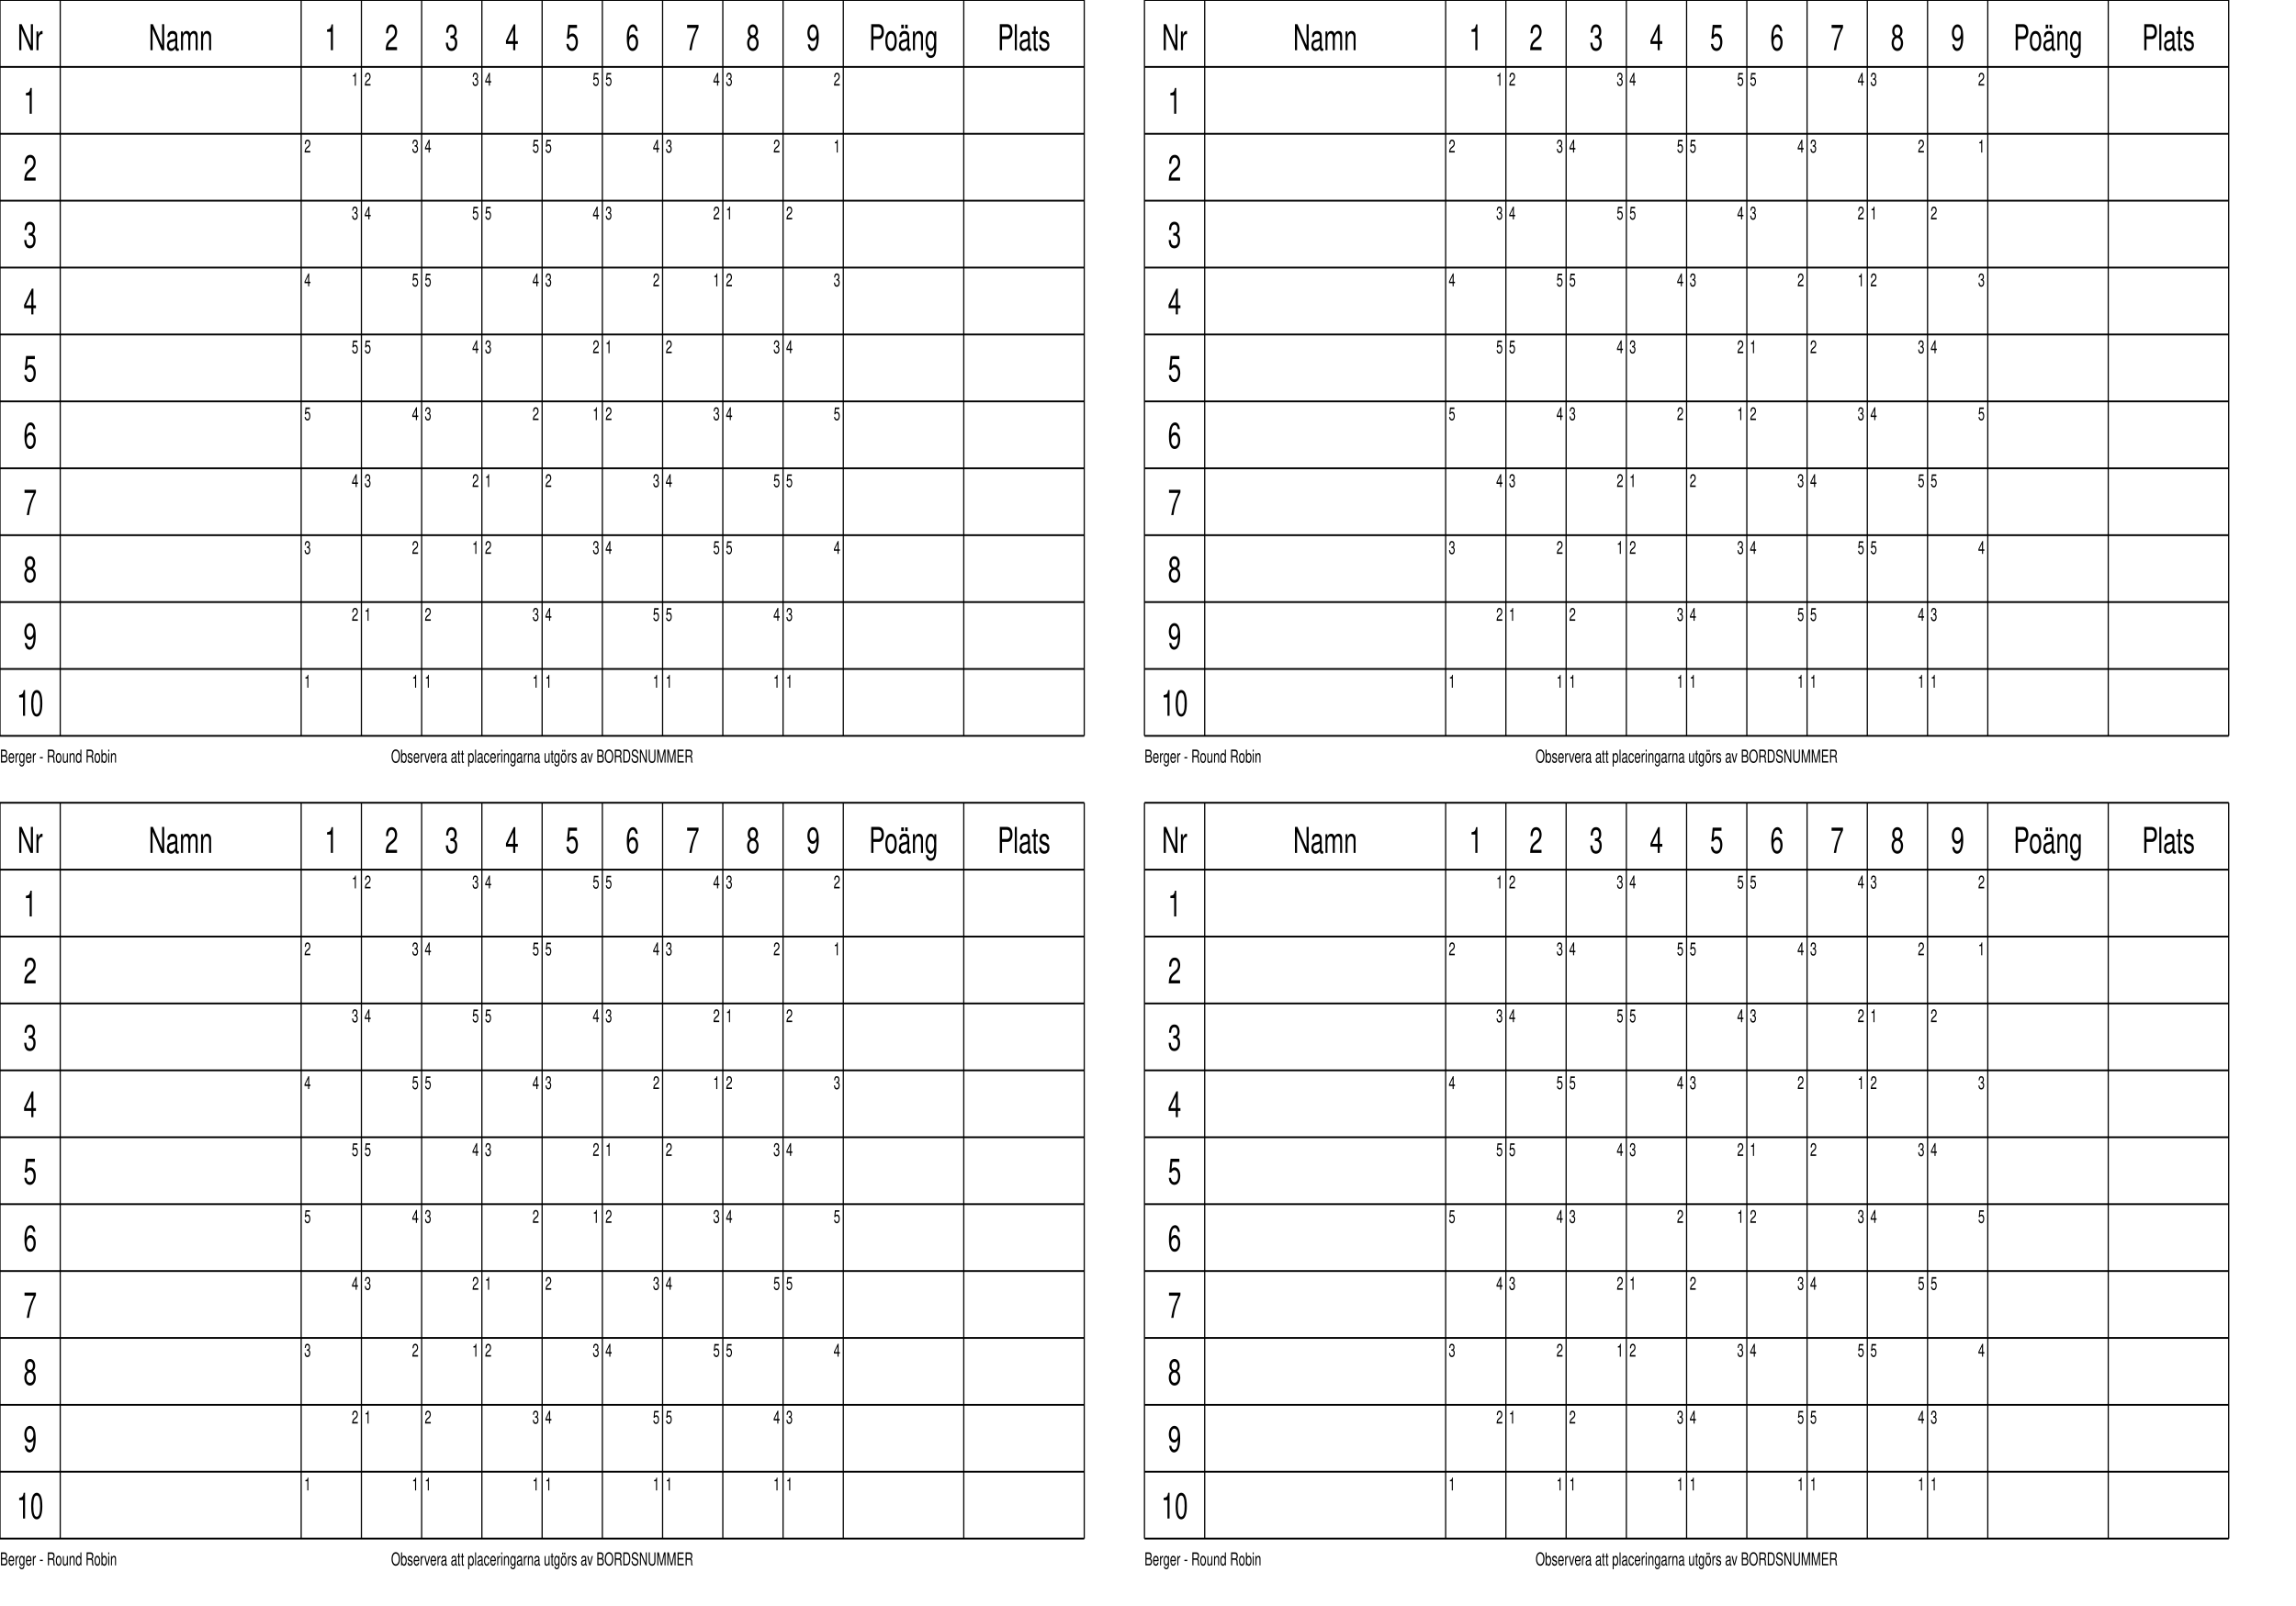
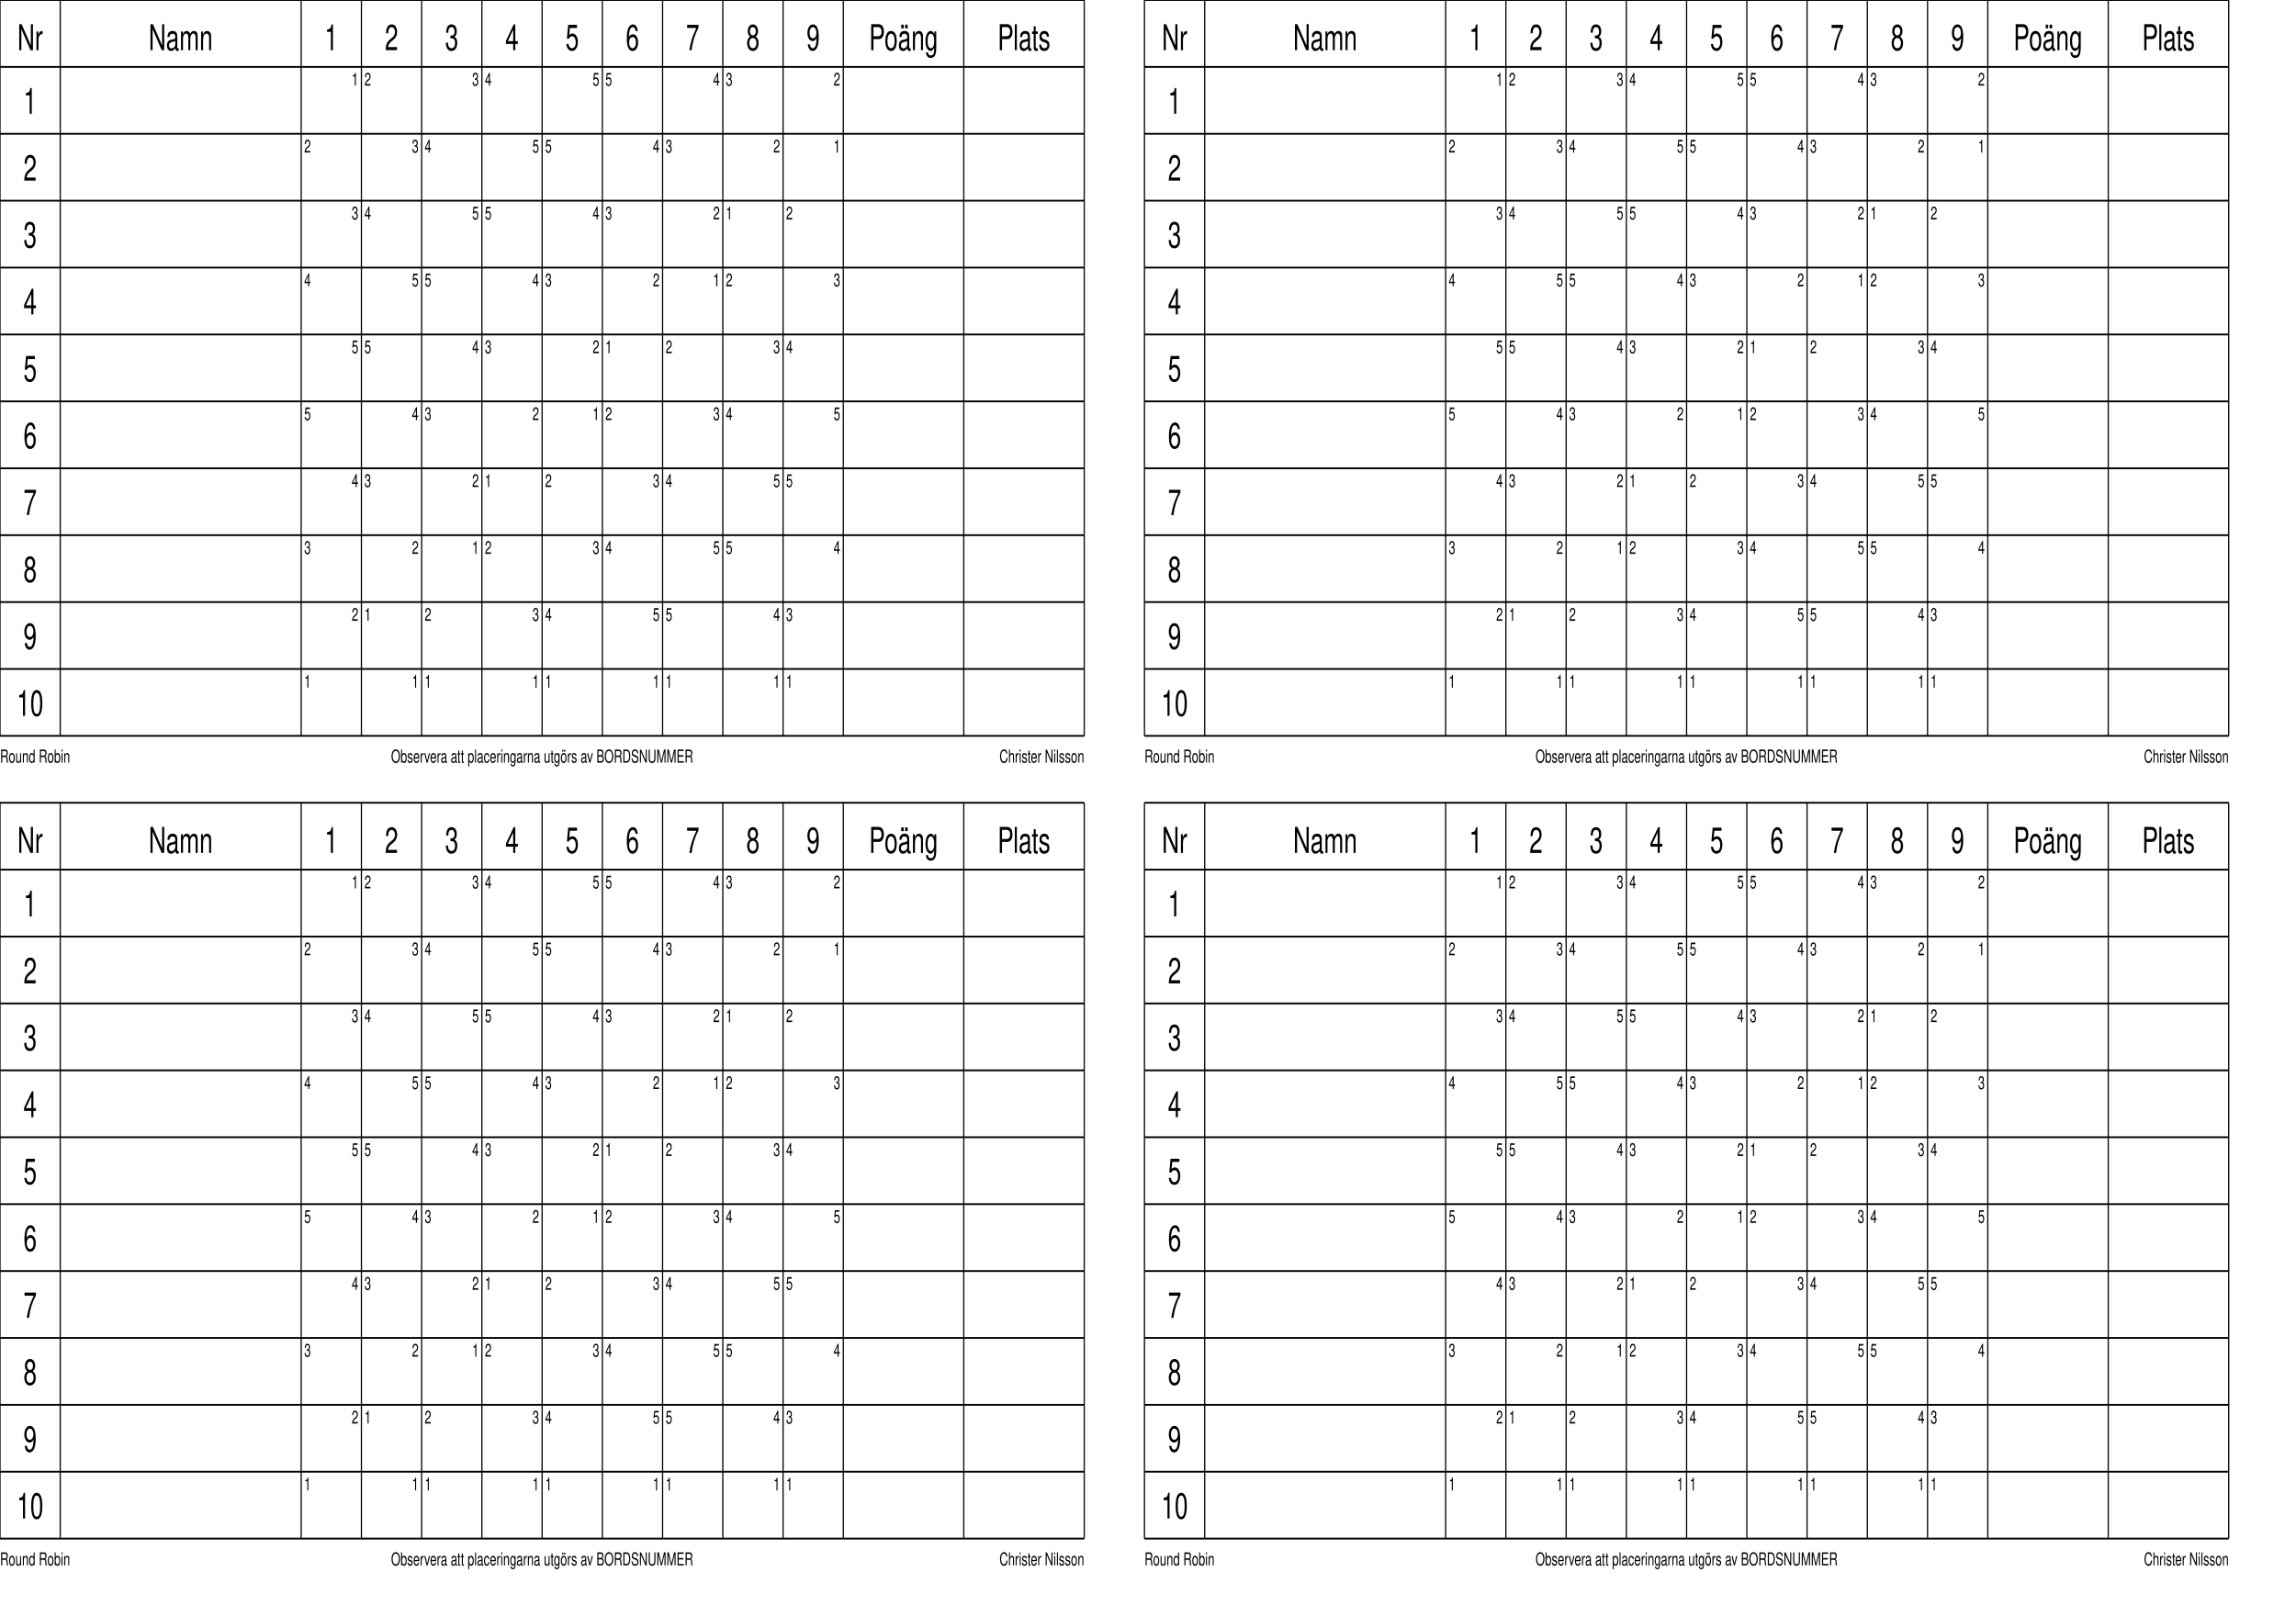
- <svg xmlns="http://www.w3.org/2000/svg" version="1.1" width="1630" height="1140">
+ <svg xmlns="http://www.w3.org/2000/svg" version="1.1" viewBox="0 0 1630 1140">
  <defs>
    <g id="berger">
+       <style> text {font-family: Helvetica, sans-serif;}</style>
      <line x1="0" y1="0" x2="0" y2="412.5" stroke="black" />
-       <text font-family="Helvetica" font-size="1.667em" text-anchor="middle" x="25" y="28.125">Nr</text>
+       <text font-size="1.667em" text-anchor="middle" x="25" y="28.125">Nr</text>
      <line x1="50" y1="0" x2="50" y2="412.5" stroke="black" />
-       <text font-family="Helvetica" font-size="1.667em" text-anchor="middle" x="150" y="28.125">Namn</text>
+       <text font-size="1.667em" text-anchor="middle" x="150" y="28.125">Namn</text>
      <line x1="250" y1="0" x2="250" y2="412.5" stroke="black" />
-       <text font-family="Helvetica" font-size="1.667em" text-anchor="middle" x="275" y="28.125">1</text>
+       <text font-size="1.667em" text-anchor="middle" x="275" y="28.125">1</text>
      <line x1="300" y1="0" x2="300" y2="412.5" stroke="black" />
-       <text font-family="Helvetica" font-size="1.667em" text-anchor="middle" x="325" y="28.125">2</text>
+       <text font-size="1.667em" text-anchor="middle" x="325" y="28.125">2</text>
      <line x1="350" y1="0" x2="350" y2="412.5" stroke="black" />
-       <text font-family="Helvetica" font-size="1.667em" text-anchor="middle" x="375" y="28.125">3</text>
+       <text font-size="1.667em" text-anchor="middle" x="375" y="28.125">3</text>
      <line x1="400" y1="0" x2="400" y2="412.5" stroke="black" />
-       <text font-family="Helvetica" font-size="1.667em" text-anchor="middle" x="425" y="28.125">4</text>
+       <text font-size="1.667em" text-anchor="middle" x="425" y="28.125">4</text>
      <line x1="450" y1="0" x2="450" y2="412.5" stroke="black" />
-       <text font-family="Helvetica" font-size="1.667em" text-anchor="middle" x="475" y="28.125">5</text>
+       <text font-size="1.667em" text-anchor="middle" x="475" y="28.125">5</text>
      <line x1="500" y1="0" x2="500" y2="412.5" stroke="black" />
-       <text font-family="Helvetica" font-size="1.667em" text-anchor="middle" x="525" y="28.125">6</text>
+       <text font-size="1.667em" text-anchor="middle" x="525" y="28.125">6</text>
      <line x1="550" y1="0" x2="550" y2="412.5" stroke="black" />
-       <text font-family="Helvetica" font-size="1.667em" text-anchor="middle" x="575" y="28.125">7</text>
+       <text font-size="1.667em" text-anchor="middle" x="575" y="28.125">7</text>
      <line x1="600" y1="0" x2="600" y2="412.5" stroke="black" />
-       <text font-family="Helvetica" font-size="1.667em" text-anchor="middle" x="625" y="28.125">8</text>
+       <text font-size="1.667em" text-anchor="middle" x="625" y="28.125">8</text>
      <line x1="650" y1="0" x2="650" y2="412.5" stroke="black" />
-       <text font-family="Helvetica" font-size="1.667em" text-anchor="middle" x="675" y="28.125">9</text>
+       <text font-size="1.667em" text-anchor="middle" x="675" y="28.125">9</text>
      <line x1="700" y1="0" x2="700" y2="412.5" stroke="black" />
-       <text font-family="Helvetica" font-size="1.667em" text-anchor="middle" x="750" y="28.125">Poäng</text>
+       <text font-size="1.667em" text-anchor="middle" x="750" y="28.125">Poäng</text>
      <line x1="800" y1="0" x2="800" y2="412.5" stroke="black" />
-       <text font-family="Helvetica" font-size="1.667em" text-anchor="middle" x="850" y="28.125">Plats</text>
+       <text font-size="1.667em" text-anchor="middle" x="850" y="28.125">Plats</text>
      <line x1="900" y1="0" x2="900" y2="412.5" stroke="black" />
      <line x1="0" y1="0" x2="900" y2="0" stroke="black" />
      <line x1="0" y1="37.5" x2="900" y2="37.5" stroke="black" />
      <line x1="0" y1="75" x2="900" y2="75" stroke="black" />
      <line x1="0" y1="112.5" x2="900" y2="112.5" stroke="black" />
      <line x1="0" y1="150" x2="900" y2="150" stroke="black" />
      <line x1="0" y1="187.5" x2="900" y2="187.5" stroke="black" />
      <line x1="0" y1="225" x2="900" y2="225" stroke="black" />
      <line x1="0" y1="262.5" x2="900" y2="262.5" stroke="black" />
      <line x1="0" y1="300" x2="900" y2="300" stroke="black" />
      <line x1="0" y1="337.5" x2="900" y2="337.5" stroke="black" />
      <line x1="0" y1="375" x2="900" y2="375" stroke="black" />
      <line x1="0" y1="412.5" x2="900" y2="412.5" stroke="black" />
-       <text font-family="Helvetica" font-size="1.667em" text-anchor="middle" x="25" y="63.75">1</text>
-       <text font-family="Helvetica" font-size="1.667em" text-anchor="middle" x="25" y="101.25">2</text>
-       <text font-family="Helvetica" font-size="1.667em" text-anchor="middle" x="25" y="138.75">3</text>
-       <text font-family="Helvetica" font-size="1.667em" text-anchor="middle" x="25" y="176.25">4</text>
-       <text font-family="Helvetica" font-size="1.667em" text-anchor="middle" x="25" y="213.75">5</text>
-       <text font-family="Helvetica" font-size="1.667em" text-anchor="middle" x="25" y="251.25">6</text>
-       <text font-family="Helvetica" font-size="1.667em" text-anchor="middle" x="25" y="288.75">7</text>
-       <text font-family="Helvetica" font-size="1.667em" text-anchor="middle" x="25" y="326.25">8</text>
-       <text font-family="Helvetica" font-size="1.667em" text-anchor="middle" x="25" y="363.75">9</text>
-       <text font-family="Helvetica" font-size="1.667em" text-anchor="middle" x="25" y="401.25">10</text>
-       <text font-family="Helvetica" font-size="0.833em" text-anchor="end" x="297.5" y="48">1</text>
-       <text font-family="Helvetica" font-size="0.833em" text-anchor="start" x="252.5" y="85.5">2</text>
-       <text font-family="Helvetica" font-size="0.833em" text-anchor="end" x="297.5" y="123">3</text>
-       <text font-family="Helvetica" font-size="0.833em" text-anchor="start" x="252.5" y="160.5">4</text>
-       <text font-family="Helvetica" font-size="0.833em" text-anchor="end" x="297.5" y="198">5</text>
-       <text font-family="Helvetica" font-size="0.833em" text-anchor="start" x="252.5" y="235.5">5</text>
-       <text font-family="Helvetica" font-size="0.833em" text-anchor="end" x="297.5" y="273">4</text>
-       <text font-family="Helvetica" font-size="0.833em" text-anchor="start" x="252.5" y="310.5">3</text>
-       <text font-family="Helvetica" font-size="0.833em" text-anchor="end" x="297.5" y="348">2</text>
-       <text font-family="Helvetica" font-size="0.833em" text-anchor="start" x="252.5" y="385.5">1</text>
-       <text font-family="Helvetica" font-size="0.833em" text-anchor="start" x="302.5" y="48">2</text>
-       <text font-family="Helvetica" font-size="0.833em" text-anchor="end" x="347.5" y="85.5">3</text>
-       <text font-family="Helvetica" font-size="0.833em" text-anchor="start" x="302.5" y="123">4</text>
-       <text font-family="Helvetica" font-size="0.833em" text-anchor="end" x="347.5" y="160.5">5</text>
-       <text font-family="Helvetica" font-size="0.833em" text-anchor="start" x="302.5" y="198">5</text>
-       <text font-family="Helvetica" font-size="0.833em" text-anchor="end" x="347.5" y="235.5">4</text>
-       <text font-family="Helvetica" font-size="0.833em" text-anchor="start" x="302.5" y="273">3</text>
-       <text font-family="Helvetica" font-size="0.833em" text-anchor="end" x="347.5" y="310.5">2</text>
-       <text font-family="Helvetica" font-size="0.833em" text-anchor="start" x="302.5" y="348">1</text>
-       <text font-family="Helvetica" font-size="0.833em" text-anchor="end" x="347.5" y="385.5">1</text>
-       <text font-family="Helvetica" font-size="0.833em" text-anchor="end" x="397.5" y="48">3</text>
-       <text font-family="Helvetica" font-size="0.833em" text-anchor="start" x="352.5" y="85.5">4</text>
-       <text font-family="Helvetica" font-size="0.833em" text-anchor="end" x="397.5" y="123">5</text>
-       <text font-family="Helvetica" font-size="0.833em" text-anchor="start" x="352.5" y="160.5">5</text>
-       <text font-family="Helvetica" font-size="0.833em" text-anchor="end" x="397.5" y="198">4</text>
-       <text font-family="Helvetica" font-size="0.833em" text-anchor="start" x="352.5" y="235.5">3</text>
-       <text font-family="Helvetica" font-size="0.833em" text-anchor="end" x="397.5" y="273">2</text>
-       <text font-family="Helvetica" font-size="0.833em" text-anchor="end" x="397.5" y="310.5">1</text>
-       <text font-family="Helvetica" font-size="0.833em" text-anchor="start" x="352.5" y="348">2</text>
-       <text font-family="Helvetica" font-size="0.833em" text-anchor="start" x="352.5" y="385.5">1</text>
-       <text font-family="Helvetica" font-size="0.833em" text-anchor="start" x="402.5" y="48">4</text>
-       <text font-family="Helvetica" font-size="0.833em" text-anchor="end" x="447.5" y="85.5">5</text>
-       <text font-family="Helvetica" font-size="0.833em" text-anchor="start" x="402.5" y="123">5</text>
-       <text font-family="Helvetica" font-size="0.833em" text-anchor="end" x="447.5" y="160.5">4</text>
-       <text font-family="Helvetica" font-size="0.833em" text-anchor="start" x="402.5" y="198">3</text>
-       <text font-family="Helvetica" font-size="0.833em" text-anchor="end" x="447.5" y="235.5">2</text>
-       <text font-family="Helvetica" font-size="0.833em" text-anchor="start" x="402.5" y="273">1</text>
-       <text font-family="Helvetica" font-size="0.833em" text-anchor="start" x="402.5" y="310.5">2</text>
-       <text font-family="Helvetica" font-size="0.833em" text-anchor="end" x="447.5" y="348">3</text>
-       <text font-family="Helvetica" font-size="0.833em" text-anchor="end" x="447.5" y="385.5">1</text>
-       <text font-family="Helvetica" font-size="0.833em" text-anchor="end" x="497.5" y="48">5</text>
-       <text font-family="Helvetica" font-size="0.833em" text-anchor="start" x="452.5" y="85.5">5</text>
-       <text font-family="Helvetica" font-size="0.833em" text-anchor="end" x="497.5" y="123">4</text>
-       <text font-family="Helvetica" font-size="0.833em" text-anchor="start" x="452.5" y="160.5">3</text>
-       <text font-family="Helvetica" font-size="0.833em" text-anchor="end" x="497.5" y="198">2</text>
-       <text font-family="Helvetica" font-size="0.833em" text-anchor="end" x="497.5" y="235.5">1</text>
-       <text font-family="Helvetica" font-size="0.833em" text-anchor="start" x="452.5" y="273">2</text>
-       <text font-family="Helvetica" font-size="0.833em" text-anchor="end" x="497.5" y="310.5">3</text>
-       <text font-family="Helvetica" font-size="0.833em" text-anchor="start" x="452.5" y="348">4</text>
-       <text font-family="Helvetica" font-size="0.833em" text-anchor="start" x="452.5" y="385.5">1</text>
-       <text font-family="Helvetica" font-size="0.833em" text-anchor="start" x="502.5" y="48">5</text>
-       <text font-family="Helvetica" font-size="0.833em" text-anchor="end" x="547.5" y="85.5">4</text>
-       <text font-family="Helvetica" font-size="0.833em" text-anchor="start" x="502.5" y="123">3</text>
-       <text font-family="Helvetica" font-size="0.833em" text-anchor="end" x="547.5" y="160.5">2</text>
-       <text font-family="Helvetica" font-size="0.833em" text-anchor="start" x="502.5" y="198">1</text>
-       <text font-family="Helvetica" font-size="0.833em" text-anchor="start" x="502.5" y="235.5">2</text>
-       <text font-family="Helvetica" font-size="0.833em" text-anchor="end" x="547.5" y="273">3</text>
-       <text font-family="Helvetica" font-size="0.833em" text-anchor="start" x="502.5" y="310.5">4</text>
-       <text font-family="Helvetica" font-size="0.833em" text-anchor="end" x="547.5" y="348">5</text>
-       <text font-family="Helvetica" font-size="0.833em" text-anchor="end" x="547.5" y="385.5">1</text>
-       <text font-family="Helvetica" font-size="0.833em" text-anchor="end" x="597.5" y="48">4</text>
-       <text font-family="Helvetica" font-size="0.833em" text-anchor="start" x="552.5" y="85.5">3</text>
-       <text font-family="Helvetica" font-size="0.833em" text-anchor="end" x="597.5" y="123">2</text>
-       <text font-family="Helvetica" font-size="0.833em" text-anchor="end" x="597.5" y="160.5">1</text>
-       <text font-family="Helvetica" font-size="0.833em" text-anchor="start" x="552.5" y="198">2</text>
-       <text font-family="Helvetica" font-size="0.833em" text-anchor="end" x="597.5" y="235.5">3</text>
-       <text font-family="Helvetica" font-size="0.833em" text-anchor="start" x="552.5" y="273">4</text>
-       <text font-family="Helvetica" font-size="0.833em" text-anchor="end" x="597.5" y="310.5">5</text>
-       <text font-family="Helvetica" font-size="0.833em" text-anchor="start" x="552.5" y="348">5</text>
-       <text font-family="Helvetica" font-size="0.833em" text-anchor="start" x="552.5" y="385.5">1</text>
-       <text font-family="Helvetica" font-size="0.833em" text-anchor="start" x="602.5" y="48">3</text>
-       <text font-family="Helvetica" font-size="0.833em" text-anchor="end" x="647.5" y="85.5">2</text>
-       <text font-family="Helvetica" font-size="0.833em" text-anchor="start" x="602.5" y="123">1</text>
-       <text font-family="Helvetica" font-size="0.833em" text-anchor="start" x="602.5" y="160.5">2</text>
-       <text font-family="Helvetica" font-size="0.833em" text-anchor="end" x="647.5" y="198">3</text>
-       <text font-family="Helvetica" font-size="0.833em" text-anchor="start" x="602.5" y="235.5">4</text>
-       <text font-family="Helvetica" font-size="0.833em" text-anchor="end" x="647.5" y="273">5</text>
-       <text font-family="Helvetica" font-size="0.833em" text-anchor="start" x="602.5" y="310.5">5</text>
-       <text font-family="Helvetica" font-size="0.833em" text-anchor="end" x="647.5" y="348">4</text>
-       <text font-family="Helvetica" font-size="0.833em" text-anchor="end" x="647.5" y="385.5">1</text>
-       <text font-family="Helvetica" font-size="0.833em" text-anchor="end" x="697.5" y="48">2</text>
-       <text font-family="Helvetica" font-size="0.833em" text-anchor="end" x="697.5" y="85.5">1</text>
-       <text font-family="Helvetica" font-size="0.833em" text-anchor="start" x="652.5" y="123">2</text>
-       <text font-family="Helvetica" font-size="0.833em" text-anchor="end" x="697.5" y="160.5">3</text>
-       <text font-family="Helvetica" font-size="0.833em" text-anchor="start" x="652.5" y="198">4</text>
-       <text font-family="Helvetica" font-size="0.833em" text-anchor="end" x="697.5" y="235.5">5</text>
-       <text font-family="Helvetica" font-size="0.833em" text-anchor="start" x="652.5" y="273">5</text>
-       <text font-family="Helvetica" font-size="0.833em" text-anchor="end" x="697.5" y="310.5">4</text>
-       <text font-family="Helvetica" font-size="0.833em" text-anchor="start" x="652.5" y="348">3</text>
-       <text font-family="Helvetica" font-size="0.833em" text-anchor="start" x="652.5" y="385.5">1</text>
-       <text font-family="Helvetica" font-size="0.833em" text-anchor="start" x="0" y="427.5">Berger - Round Robin</text>
-       <text font-family="Helvetica" font-size="0.833em" text-anchor="middle" x="450" y="427.5">Observera att placeringarna utgörs av BORDSNUMMER</text>
+       <text font-size="1.667em" text-anchor="middle" x="25" y="63.75">1</text>
+       <text font-size="1.667em" text-anchor="middle" x="25" y="101.25">2</text>
+       <text font-size="1.667em" text-anchor="middle" x="25" y="138.75">3</text>
+       <text font-size="1.667em" text-anchor="middle" x="25" y="176.25">4</text>
+       <text font-size="1.667em" text-anchor="middle" x="25" y="213.75">5</text>
+       <text font-size="1.667em" text-anchor="middle" x="25" y="251.25">6</text>
+       <text font-size="1.667em" text-anchor="middle" x="25" y="288.75">7</text>
+       <text font-size="1.667em" text-anchor="middle" x="25" y="326.25">8</text>
+       <text font-size="1.667em" text-anchor="middle" x="25" y="363.75">9</text>
+       <text font-size="1.667em" text-anchor="middle" x="25" y="401.25">10</text>
+       <text font-size="0.833em" text-anchor="end" x="297.5" y="48">1</text>
+       <text font-size="0.833em" text-anchor="start" x="252.5" y="85.5">2</text>
+       <text font-size="0.833em" text-anchor="end" x="297.5" y="123">3</text>
+       <text font-size="0.833em" text-anchor="start" x="252.5" y="160.5">4</text>
+       <text font-size="0.833em" text-anchor="end" x="297.5" y="198">5</text>
+       <text font-size="0.833em" text-anchor="start" x="252.5" y="235.5">5</text>
+       <text font-size="0.833em" text-anchor="end" x="297.5" y="273">4</text>
+       <text font-size="0.833em" text-anchor="start" x="252.5" y="310.5">3</text>
+       <text font-size="0.833em" text-anchor="end" x="297.5" y="348">2</text>
+       <text font-size="0.833em" text-anchor="start" x="252.5" y="385.5">1</text>
+       <text font-size="0.833em" text-anchor="start" x="302.5" y="48">2</text>
+       <text font-size="0.833em" text-anchor="end" x="347.5" y="85.5">3</text>
+       <text font-size="0.833em" text-anchor="start" x="302.5" y="123">4</text>
+       <text font-size="0.833em" text-anchor="end" x="347.5" y="160.5">5</text>
+       <text font-size="0.833em" text-anchor="start" x="302.5" y="198">5</text>
+       <text font-size="0.833em" text-anchor="end" x="347.5" y="235.5">4</text>
+       <text font-size="0.833em" text-anchor="start" x="302.5" y="273">3</text>
+       <text font-size="0.833em" text-anchor="end" x="347.5" y="310.5">2</text>
+       <text font-size="0.833em" text-anchor="start" x="302.5" y="348">1</text>
+       <text font-size="0.833em" text-anchor="end" x="347.5" y="385.5">1</text>
+       <text font-size="0.833em" text-anchor="end" x="397.5" y="48">3</text>
+       <text font-size="0.833em" text-anchor="start" x="352.5" y="85.5">4</text>
+       <text font-size="0.833em" text-anchor="end" x="397.5" y="123">5</text>
+       <text font-size="0.833em" text-anchor="start" x="352.5" y="160.5">5</text>
+       <text font-size="0.833em" text-anchor="end" x="397.5" y="198">4</text>
+       <text font-size="0.833em" text-anchor="start" x="352.5" y="235.5">3</text>
+       <text font-size="0.833em" text-anchor="end" x="397.5" y="273">2</text>
+       <text font-size="0.833em" text-anchor="end" x="397.5" y="310.5">1</text>
+       <text font-size="0.833em" text-anchor="start" x="352.5" y="348">2</text>
+       <text font-size="0.833em" text-anchor="start" x="352.5" y="385.5">1</text>
+       <text font-size="0.833em" text-anchor="start" x="402.5" y="48">4</text>
+       <text font-size="0.833em" text-anchor="end" x="447.5" y="85.5">5</text>
+       <text font-size="0.833em" text-anchor="start" x="402.5" y="123">5</text>
+       <text font-size="0.833em" text-anchor="end" x="447.5" y="160.5">4</text>
+       <text font-size="0.833em" text-anchor="start" x="402.5" y="198">3</text>
+       <text font-size="0.833em" text-anchor="end" x="447.5" y="235.5">2</text>
+       <text font-size="0.833em" text-anchor="start" x="402.5" y="273">1</text>
+       <text font-size="0.833em" text-anchor="start" x="402.5" y="310.5">2</text>
+       <text font-size="0.833em" text-anchor="end" x="447.5" y="348">3</text>
+       <text font-size="0.833em" text-anchor="end" x="447.5" y="385.5">1</text>
+       <text font-size="0.833em" text-anchor="end" x="497.5" y="48">5</text>
+       <text font-size="0.833em" text-anchor="start" x="452.5" y="85.5">5</text>
+       <text font-size="0.833em" text-anchor="end" x="497.5" y="123">4</text>
+       <text font-size="0.833em" text-anchor="start" x="452.5" y="160.5">3</text>
+       <text font-size="0.833em" text-anchor="end" x="497.5" y="198">2</text>
+       <text font-size="0.833em" text-anchor="end" x="497.5" y="235.5">1</text>
+       <text font-size="0.833em" text-anchor="start" x="452.5" y="273">2</text>
+       <text font-size="0.833em" text-anchor="end" x="497.5" y="310.5">3</text>
+       <text font-size="0.833em" text-anchor="start" x="452.5" y="348">4</text>
+       <text font-size="0.833em" text-anchor="start" x="452.5" y="385.5">1</text>
+       <text font-size="0.833em" text-anchor="start" x="502.5" y="48">5</text>
+       <text font-size="0.833em" text-anchor="end" x="547.5" y="85.5">4</text>
+       <text font-size="0.833em" text-anchor="start" x="502.5" y="123">3</text>
+       <text font-size="0.833em" text-anchor="end" x="547.5" y="160.5">2</text>
+       <text font-size="0.833em" text-anchor="start" x="502.5" y="198">1</text>
+       <text font-size="0.833em" text-anchor="start" x="502.5" y="235.5">2</text>
+       <text font-size="0.833em" text-anchor="end" x="547.5" y="273">3</text>
+       <text font-size="0.833em" text-anchor="start" x="502.5" y="310.5">4</text>
+       <text font-size="0.833em" text-anchor="end" x="547.5" y="348">5</text>
+       <text font-size="0.833em" text-anchor="end" x="547.5" y="385.5">1</text>
+       <text font-size="0.833em" text-anchor="end" x="597.5" y="48">4</text>
+       <text font-size="0.833em" text-anchor="start" x="552.5" y="85.5">3</text>
+       <text font-size="0.833em" text-anchor="end" x="597.5" y="123">2</text>
+       <text font-size="0.833em" text-anchor="end" x="597.5" y="160.5">1</text>
+       <text font-size="0.833em" text-anchor="start" x="552.5" y="198">2</text>
+       <text font-size="0.833em" text-anchor="end" x="597.5" y="235.5">3</text>
+       <text font-size="0.833em" text-anchor="start" x="552.5" y="273">4</text>
+       <text font-size="0.833em" text-anchor="end" x="597.5" y="310.5">5</text>
+       <text font-size="0.833em" text-anchor="start" x="552.5" y="348">5</text>
+       <text font-size="0.833em" text-anchor="start" x="552.5" y="385.5">1</text>
+       <text font-size="0.833em" text-anchor="start" x="602.5" y="48">3</text>
+       <text font-size="0.833em" text-anchor="end" x="647.5" y="85.5">2</text>
+       <text font-size="0.833em" text-anchor="start" x="602.5" y="123">1</text>
+       <text font-size="0.833em" text-anchor="start" x="602.5" y="160.5">2</text>
+       <text font-size="0.833em" text-anchor="end" x="647.5" y="198">3</text>
+       <text font-size="0.833em" text-anchor="start" x="602.5" y="235.5">4</text>
+       <text font-size="0.833em" text-anchor="end" x="647.5" y="273">5</text>
+       <text font-size="0.833em" text-anchor="start" x="602.5" y="310.5">5</text>
+       <text font-size="0.833em" text-anchor="end" x="647.5" y="348">4</text>
+       <text font-size="0.833em" text-anchor="end" x="647.5" y="385.5">1</text>
+       <text font-size="0.833em" text-anchor="end" x="697.5" y="48">2</text>
+       <text font-size="0.833em" text-anchor="end" x="697.5" y="85.5">1</text>
+       <text font-size="0.833em" text-anchor="start" x="652.5" y="123">2</text>
+       <text font-size="0.833em" text-anchor="end" x="697.5" y="160.5">3</text>
+       <text font-size="0.833em" text-anchor="start" x="652.5" y="198">4</text>
+       <text font-size="0.833em" text-anchor="end" x="697.5" y="235.5">5</text>
+       <text font-size="0.833em" text-anchor="start" x="652.5" y="273">5</text>
+       <text font-size="0.833em" text-anchor="end" x="697.5" y="310.5">4</text>
+       <text font-size="0.833em" text-anchor="start" x="652.5" y="348">3</text>
+       <text font-size="0.833em" text-anchor="start" x="652.5" y="385.5">1</text>
+       <text font-size="0.833em" text-anchor="start" x="0" y="427.5">Round Robin</text>
+       <text font-size="0.833em" text-anchor="middle" x="450" y="427.5">Observera att placeringarna utgörs av BORDSNUMMER</text>
+       <text font-size="0.833em" text-anchor="end" x="900" y="427.5">Christer Nilsson</text>
    </g>
  </defs>
  <use href="#berger" x="0" y="0" transform="scale(0.8552632 1.266667)" />
  <use href="#berger" x="0" y="450" transform="scale(0.8552632 1.266667)" />
  <use href="#berger" x="950" y="0" transform="scale(0.8552632 1.266667)" />
  <use href="#berger" x="950" y="450" transform="scale(0.8552632 1.266667)" />
</svg>
